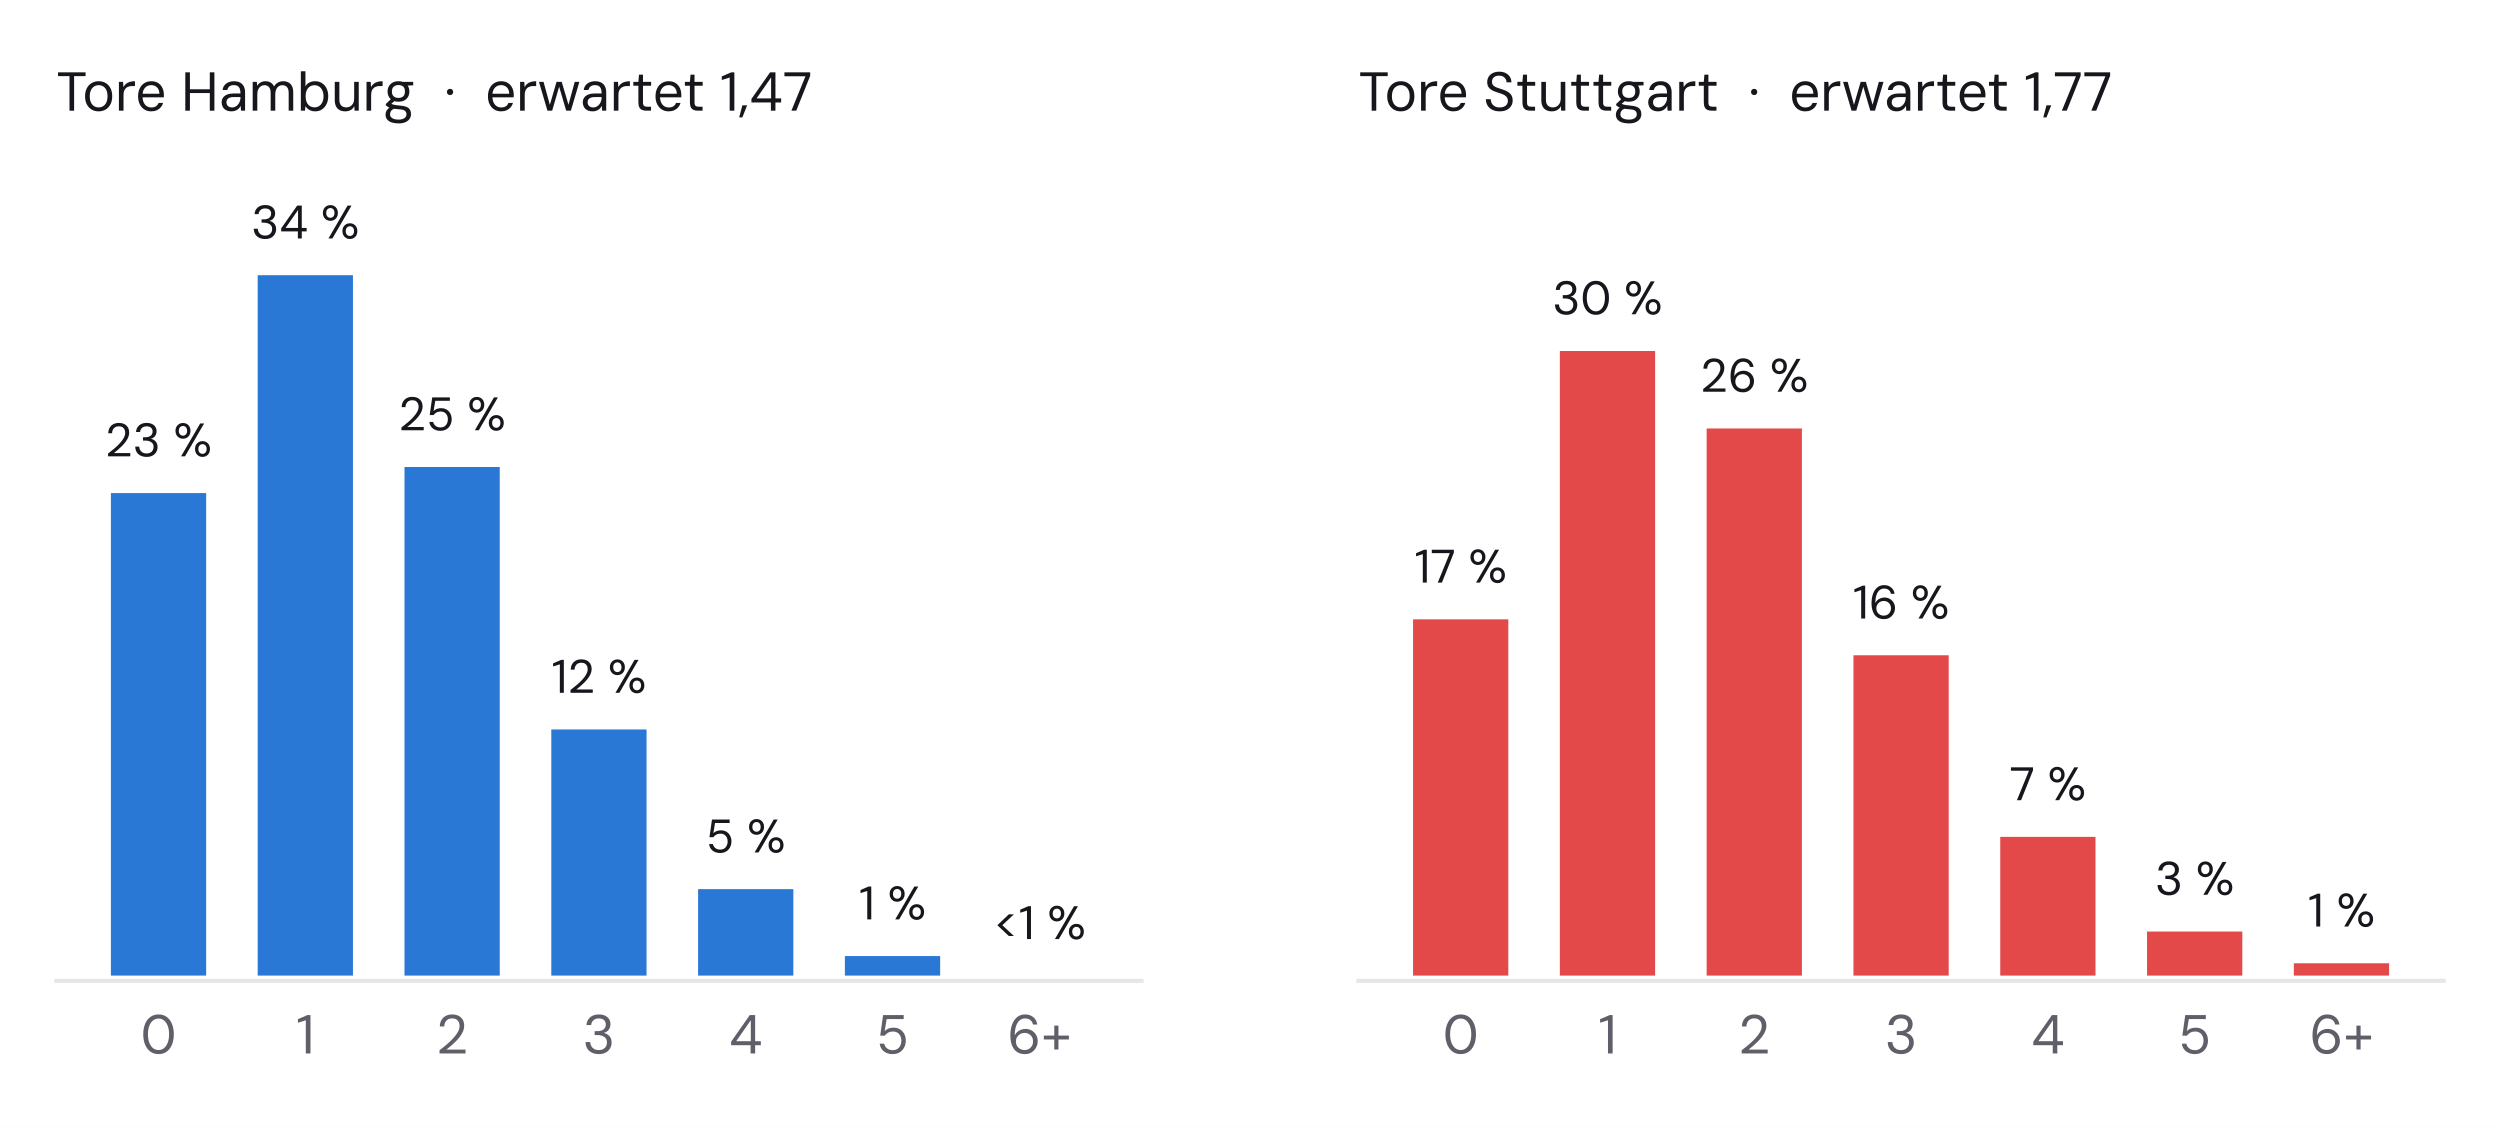
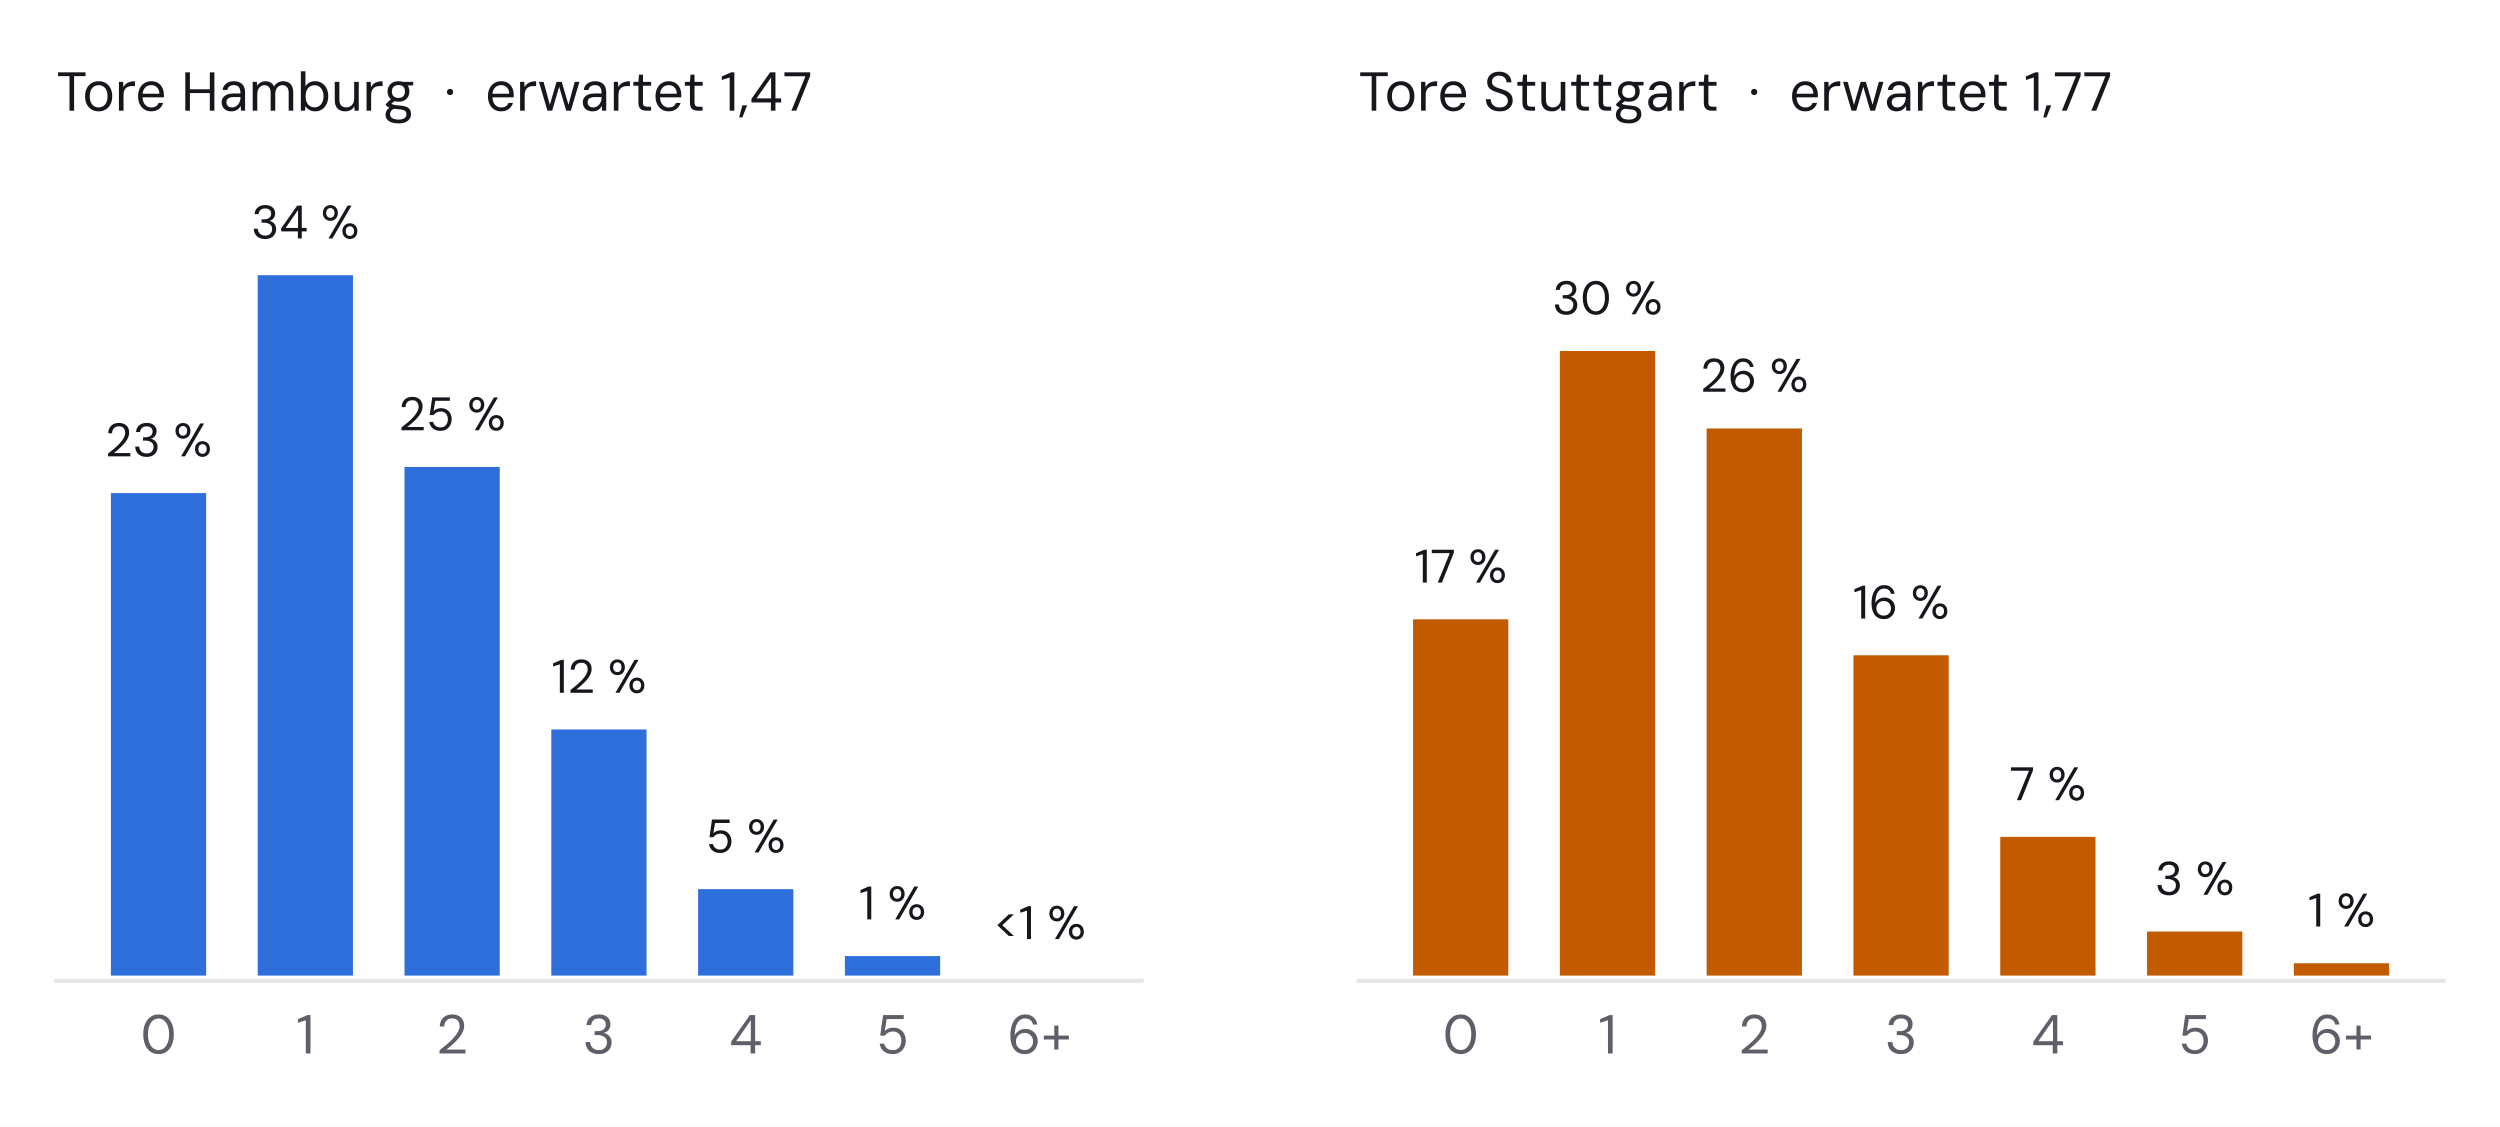
<svg xmlns="http://www.w3.org/2000/svg" xmlns:xlink="http://www.w3.org/1999/xlink" width="479.16pt" height="215.963pt" viewBox="0 0 479.16 215.963" version="1.1">
  <defs>
    <style type="text/css">*{stroke-linejoin: round; stroke-linecap: butt}</style>
  </defs>
  <g id="figure_1">
    <g id="patch_1">
      <path d="M 0 215.963  L 479.16 215.963  L 479.16 0  L 0 0  z " style="fill: #ffffff" />
    </g>
    <g id="axes_1">
      <g id="patch_2">
        <path d="M 10.8 187.992  L 218.782 187.992  L 218.782 27.216  L 10.8 27.216  z " style="fill: #ffffff" />
      </g>
      <g id="patch_3">
-         <path d="M 20.254 187.992  L 40.512 187.992  L 40.512 93.501  L 20.254 93.501  z " clip-path="url(#p1003a13648)" style="fill: #2a78d6; stroke: #ffffff; stroke-width: 2; stroke-linejoin: miter" />
+         <path d="M 20.254 187.992  L 40.512 187.992  L 40.512 93.501  L 20.254 93.501  z " clip-path="url(#p1003a13648)" style="fill: #2f6fdb; stroke: #ffffff; stroke-width: 2; stroke-linejoin: miter" />
      </g>
      <g id="patch_4">
-         <path d="M 48.39 187.992  L 68.648 187.992  L 68.648 51.741  L 48.39 51.741  z " clip-path="url(#p1003a13648)" style="fill: #2a78d6; stroke: #ffffff; stroke-width: 2; stroke-linejoin: miter" />
+         <path d="M 48.39 187.992  L 68.648 187.992  L 68.648 51.741  L 48.39 51.741  z " clip-path="url(#p1003a13648)" style="fill: #2f6fdb; stroke: #ffffff; stroke-width: 2; stroke-linejoin: miter" />
      </g>
      <g id="patch_5">
-         <path d="M 76.526 187.992  L 96.784 187.992  L 96.784 88.503  L 76.526 88.503  z " clip-path="url(#p1003a13648)" style="fill: #2a78d6; stroke: #ffffff; stroke-width: 2; stroke-linejoin: miter" />
+         <path d="M 76.526 187.992  L 96.784 187.992  L 96.784 88.503  L 76.526 88.503  z " clip-path="url(#p1003a13648)" style="fill: #2f6fdb; stroke: #ffffff; stroke-width: 2; stroke-linejoin: miter" />
      </g>
      <g id="patch_6">
-         <path d="M 104.662 187.992  L 124.92 187.992  L 124.92 138.815  L 104.662 138.815  z " clip-path="url(#p1003a13648)" style="fill: #2a78d6; stroke: #ffffff; stroke-width: 2; stroke-linejoin: miter" />
+         <path d="M 104.662 187.992  L 124.92 187.992  L 124.92 138.815  L 104.662 138.815  z " clip-path="url(#p1003a13648)" style="fill: #2f6fdb; stroke: #ffffff; stroke-width: 2; stroke-linejoin: miter" />
      </g>
      <g id="patch_7">
-         <path d="M 132.798 187.992  L 153.056 187.992  L 153.056 169.416  L 132.798 169.416  z " clip-path="url(#p1003a13648)" style="fill: #2a78d6; stroke: #ffffff; stroke-width: 2; stroke-linejoin: miter" />
+         <path d="M 132.798 187.992  L 153.056 187.992  L 153.056 169.416  L 132.798 169.416  z " clip-path="url(#p1003a13648)" style="fill: #2f6fdb; stroke: #ffffff; stroke-width: 2; stroke-linejoin: miter" />
      </g>
      <g id="patch_8">
-         <path d="M 160.934 187.992  L 181.192 187.992  L 181.192 182.248  L 160.934 182.248  z " clip-path="url(#p1003a13648)" style="fill: #2a78d6; stroke: #ffffff; stroke-width: 2; stroke-linejoin: miter" />
+         <path d="M 160.934 187.992  L 181.192 187.992  L 181.192 182.248  L 160.934 182.248  z " clip-path="url(#p1003a13648)" style="fill: #2f6fdb; stroke: #ffffff; stroke-width: 2; stroke-linejoin: miter" />
      </g>
      <g id="patch_9">
-         <path d="M 189.07 187.992  L 209.328 187.992  L 209.328 186.018  L 189.07 186.018  z " clip-path="url(#p1003a13648)" style="fill: #2a78d6; stroke: #ffffff; stroke-width: 2; stroke-linejoin: miter" />
+         <path d="M 189.07 187.992  L 209.328 187.992  L 209.328 186.018  L 189.07 186.018  z " clip-path="url(#p1003a13648)" style="fill: #2f6fdb; stroke: #ffffff; stroke-width: 2; stroke-linejoin: miter" />
      </g>
      <g id="matplotlib.axis_1">
        <g id="xtick_1">
          <g id="line2d_1" />
          <g id="text_1">
            <g style="fill: #5f5f69" transform="translate(26.93903 201.908) scale(0.105 -0.105)">
              <defs>
                <path id="DMSans-9ptRegular-122" d="M 2106 -77  Q 1549 -77 1149 214  Q 749 506 531 1027  Q 314 1549 314 2240  Q 314 2931 531 3452  Q 749 3974 1149 4265  Q 1549 4557 2106 4557  Q 2662 4557 3059 4265  Q 3456 3974 3670 3452  Q 3885 2931 3885 2240  Q 3885 1549 3670 1027  Q 3456 506 3059 214  Q 2662 -77 2106 -77  z M 2106 397  Q 2458 397 2733 617  Q 3008 838 3171 1251  Q 3334 1664 3334 2240  Q 3334 2822 3171 3232  Q 3008 3642 2733 3859  Q 2458 4077 2106 4077  Q 1747 4077 1465 3859  Q 1184 3642 1024 3232  Q 864 2822 864 2240  Q 864 1664 1024 1251  Q 1184 838 1465 617  Q 1747 397 2106 397  z " transform="scale(0.015625)" />
              </defs>
              <use xlink:href="#DMSans-9ptRegular-122" />
            </g>
          </g>
        </g>
        <g id="xtick_2">
          <g id="line2d_2" />
          <g id="text_2">
            <g style="fill: #5f5f69" transform="translate(56.72311 201.908) scale(0.105 -0.105)">
              <defs>
                <path id="DMSans-9ptRegular-123" d="M 1152 0  L 1152 3878  L 230 3584  L 230 4006  L 1331 4480  L 1696 4480  L 1696 0  L 1152 0  z " transform="scale(0.015625)" />
              </defs>
              <use xlink:href="#DMSans-9ptRegular-123" />
            </g>
          </g>
        </g>
        <g id="xtick_3">
          <g id="line2d_3" />
          <g id="text_3">
            <g style="fill: #5f5f69" transform="translate(83.56226 201.908) scale(0.105 -0.105)">
              <defs>
                <path id="DMSans-9ptRegular-124" d="M 416 0  L 416 378  Q 890 736 1312 1101  Q 1734 1466 2060 1827  Q 2387 2189 2572 2534  Q 2758 2880 2758 3200  Q 2758 3437 2672 3638  Q 2586 3840 2397 3968  Q 2208 4096 1888 4096  Q 1581 4096 1376 3965  Q 1171 3834 1068 3619  Q 966 3405 966 3149  L 448 3149  Q 454 3590 640 3907  Q 826 4224 1152 4390  Q 1478 4557 1894 4557  Q 2304 4557 2617 4406  Q 2931 4256 3113 3958  Q 3296 3661 3296 3219  Q 3296 2906 3165 2592  Q 3034 2278 2810 1980  Q 2586 1683 2314 1408  Q 2042 1133 1754 889  Q 1466 646 1210 448  L 3450 448  L 3450 0  L 416 0  z " transform="scale(0.015625)" />
              </defs>
              <use xlink:href="#DMSans-9ptRegular-124" />
            </g>
          </g>
        </g>
        <g id="xtick_4">
          <g id="line2d_4" />
          <g id="text_4">
            <g style="fill: #5f5f69" transform="translate(111.6516 201.908) scale(0.105 -0.105)">
              <defs>
                <path id="DMSans-9ptRegular-125" d="M 1901 -77  Q 1472 -77 1123 80  Q 774 237 569 550  Q 365 864 352 1331  L 896 1331  Q 902 1075 1020 860  Q 1139 646 1363 518  Q 1587 390 1901 390  Q 2214 390 2425 512  Q 2637 634 2745 835  Q 2854 1037 2854 1286  Q 2854 1587 2704 1776  Q 2554 1965 2301 2057  Q 2048 2150 1747 2150  L 1414 2150  L 1414 2605  L 1747 2605  Q 2202 2605 2461 2813  Q 2720 3021 2720 3392  Q 2720 3693 2515 3891  Q 2310 4090 1901 4090  Q 1498 4090 1267 3872  Q 1037 3654 1005 3315  L 461 3315  Q 480 3680 662 3961  Q 845 4243 1161 4400  Q 1478 4557 1901 4557  Q 2349 4557 2653 4403  Q 2957 4250 3110 3994  Q 3264 3738 3264 3424  Q 3264 3194 3177 2982  Q 3091 2771 2918 2617  Q 2746 2464 2477 2400  Q 2739 2349 2947 2201  Q 3155 2054 3276 1824  Q 3398 1594 3398 1286  Q 3398 922 3228 611  Q 3059 301 2726 112  Q 2394 -77 1901 -77  z " transform="scale(0.015625)" />
              </defs>
              <use xlink:href="#DMSans-9ptRegular-125" />
            </g>
          </g>
        </g>
        <g id="xtick_5">
          <g id="line2d_5" />
          <g id="text_5">
            <g style="fill: #5f5f69" transform="translate(139.7031 201.908) scale(0.105 -0.105)">
              <defs>
                <path id="DMSans-9ptRegular-126" d="M 2534 0  L 2534 960  L 262 960  L 262 1376  L 2438 4480  L 3066 4480  L 3066 1434  L 3731 1434  L 3731 960  L 3066 960  L 3066 0  L 2534 0  z M 858 1434  L 2560 1434  L 2560 3885  L 2560 3885  L 858 1434  z " transform="scale(0.015625)" />
              </defs>
              <use xlink:href="#DMSans-9ptRegular-126" />
            </g>
          </g>
        </g>
        <g id="xtick_6">
          <g id="line2d_6" />
          <g id="text_6">
            <g style="fill: #5f5f69" transform="translate(167.8819 201.908) scale(0.105 -0.105)">
              <defs>
                <path id="DMSans-9ptRegular-127" d="M 1971 -77  Q 1523 -77 1193 83  Q 864 243 675 515  Q 486 787 442 1139  L 966 1139  Q 1037 806 1296 595  Q 1555 384 1978 384  Q 2291 384 2512 528  Q 2733 672 2854 925  Q 2976 1178 2976 1491  Q 2976 1805 2857 2045  Q 2739 2285 2521 2422  Q 2304 2560 2010 2560  Q 1658 2560 1411 2419  Q 1165 2278 1030 2074  L 499 2074  L 838 4480  L 3245 4480  L 3245 4013  L 1254 4013  L 1024 2611  Q 1184 2790 1449 2902  Q 1715 3014 2067 3014  Q 2394 3014 2656 2899  Q 2918 2784 3107 2576  Q 3296 2368 3395 2093  Q 3494 1818 3494 1498  Q 3494 1178 3388 893  Q 3283 608 3088 390  Q 2893 173 2611 48  Q 2330 -77 1971 -77  z " transform="scale(0.015625)" />
              </defs>
              <use xlink:href="#DMSans-9ptRegular-127" />
            </g>
          </g>
        </g>
        <g id="xtick_7">
          <g id="line2d_7" />
          <g id="text_7">
            <g style="fill: #5f5f69" transform="translate(193.0353 201.908) scale(0.105 -0.105)">
              <defs>
                <path id="DMSans-9ptRegular-128" d="M 2080 -77  Q 1600 -77 1270 102  Q 941 282 745 586  Q 550 890 460 1274  Q 371 1658 371 2061  Q 371 2803 572 3363  Q 774 3923 1158 4240  Q 1542 4557 2086 4557  Q 2509 4557 2813 4397  Q 3117 4237 3296 3971  Q 3475 3706 3514 3379  L 3014 3379  Q 2950 3718 2704 3904  Q 2458 4090 2080 4090  Q 1741 4090 1475 3878  Q 1210 3667 1056 3241  Q 902 2816 883 2157  Q 883 2144 883 2131  Q 883 2118 883 2106  Q 973 2310 1152 2483  Q 1331 2656 1587 2761  Q 1843 2867 2150 2867  Q 2528 2867 2851 2688  Q 3174 2509 3372 2185  Q 3571 1862 3571 1427  Q 3571 1050 3388 704  Q 3206 358 2873 140  Q 2541 -77 2080 -77  z M 2042 397  Q 2323 397 2544 525  Q 2765 653 2896 880  Q 3027 1107 3027 1402  Q 3027 1702 2896 1926  Q 2765 2150 2544 2275  Q 2323 2400 2042 2400  Q 1754 2400 1523 2269  Q 1293 2138 1158 1910  Q 1024 1683 1024 1395  Q 1024 1101 1158 873  Q 1293 646 1523 521  Q 1754 397 2042 397  z " transform="scale(0.015625)" />
                <path id="DMSans-9ptRegular-18d" d="M 1510 461  L 1510 3251  L 1997 3251  L 1997 461  L 1510 461  z M 294 1632  L 294 2086  L 3219 2086  L 3219 1632  L 294 1632  z " transform="scale(0.015625)" />
              </defs>
              <use xlink:href="#DMSans-9ptRegular-128" />
              <use xlink:href="#DMSans-9ptRegular-18d" transform="translate(62.40625 0)" />
            </g>
          </g>
        </g>
      </g>
      <g id="matplotlib.axis_2" />
      <g id="patch_10">
        <path d="M 10.8 187.992  L 218.782 187.992  " style="fill: none; stroke: #e6e6ea; stroke-width: 0.8; stroke-linejoin: miter; stroke-linecap: square" />
      </g>
      <g id="text_8">
        <g style="fill: #16161c" transform="translate(20.122 87.46566) scale(0.09 -0.09)">
          <defs>
            <path id="DMSans-9ptRegular-1a5" d="M 1050 0  L 3654 4480  L 4192 4480  L 1587 0  L 1050 0  z M 3974 -77  Q 3686 -77 3456 54  Q 3226 186 3088 429  Q 2950 672 2950 998  Q 2950 1331 3088 1571  Q 3226 1811 3456 1942  Q 3686 2074 3974 2074  Q 4269 2074 4496 1942  Q 4723 1811 4857 1571  Q 4992 1331 4992 998  Q 4992 672 4857 429  Q 4723 186 4492 54  Q 4262 -77 3974 -77  z M 3968 339  Q 4122 339 4250 412  Q 4378 486 4458 633  Q 4538 781 4538 998  Q 4538 1222 4461 1369  Q 4384 1517 4256 1590  Q 4128 1664 3974 1664  Q 3827 1664 3696 1590  Q 3565 1517 3485 1369  Q 3405 1222 3405 998  Q 3405 781 3485 633  Q 3565 486 3693 412  Q 3821 339 3968 339  z M 1312 2400  Q 1024 2400 793 2531  Q 563 2662 425 2905  Q 288 3149 288 3475  Q 288 3808 425 4048  Q 563 4288 796 4419  Q 1030 4550 1318 4550  Q 1606 4550 1836 4419  Q 2067 4288 2201 4048  Q 2336 3808 2336 3475  Q 2336 3149 2201 2905  Q 2067 2662 1833 2531  Q 1600 2400 1312 2400  z M 1312 2816  Q 1466 2816 1594 2889  Q 1722 2963 1798 3110  Q 1875 3258 1875 3475  Q 1875 3699 1798 3849  Q 1722 4000 1594 4073  Q 1466 4147 1318 4147  Q 1171 4147 1036 4073  Q 902 4000 822 3849  Q 742 3699 742 3475  Q 742 3258 822 3110  Q 902 2963 1033 2889  Q 1165 2816 1312 2816  z " transform="scale(0.015625)" />
            <path id="DMSans-9ptRegular-142" transform="scale(0.015625)" />
          </defs>
          <use xlink:href="#DMSans-9ptRegular-124" />
          <use xlink:href="#DMSans-9ptRegular-125" transform="translate(58.90625 0)" />
          <use xlink:href="#DMSans-9ptRegular-142" transform="translate(118.7031 0)" />
          <use xlink:href="#DMSans-9ptRegular-1a5" transform="translate(145.6094 0)" />
        </g>
      </g>
      <g id="text_9">
        <g style="fill: #16161c" transform="translate(48.14557 45.70553) scale(0.09 -0.09)">
          <use xlink:href="#DMSans-9ptRegular-125" />
          <use xlink:href="#DMSans-9ptRegular-126" transform="translate(59.79688 0)" />
          <use xlink:href="#DMSans-9ptRegular-142" transform="translate(121.2031 0)" />
          <use xlink:href="#DMSans-9ptRegular-1a5" transform="translate(148.1094 0)" />
        </g>
      </g>
      <g id="text_10">
        <g style="fill: #16161c" transform="translate(76.35828 82.46708) scale(0.09 -0.09)">
          <use xlink:href="#DMSans-9ptRegular-124" />
          <use xlink:href="#DMSans-9ptRegular-127" transform="translate(58.90625 0)" />
          <use xlink:href="#DMSans-9ptRegular-142" transform="translate(119.5 0)" />
          <use xlink:href="#DMSans-9ptRegular-1a5" transform="translate(146.4062 0)" />
        </g>
      </g>
      <g id="text_11">
        <g style="fill: #16161c" transform="translate(105.6819 132.7791) scale(0.09 -0.09)">
          <use xlink:href="#DMSans-9ptRegular-123" />
          <use xlink:href="#DMSans-9ptRegular-124" transform="translate(34.20312 0)" />
          <use xlink:href="#DMSans-9ptRegular-142" transform="translate(93.10938 0)" />
          <use xlink:href="#DMSans-9ptRegular-1a5" transform="translate(120.0156 0)" />
        </g>
      </g>
      <g id="text_12">
        <g style="fill: #16161c" transform="translate(135.2812 163.3805) scale(0.09 -0.09)">
          <use xlink:href="#DMSans-9ptRegular-127" />
          <use xlink:href="#DMSans-9ptRegular-142" transform="translate(60.59375 0)" />
          <use xlink:href="#DMSans-9ptRegular-1a5" transform="translate(87.5 0)" />
        </g>
      </g>
      <g id="text_13">
        <g style="fill: #16161c" transform="translate(164.6048 176.2123) scale(0.09 -0.09)">
          <use xlink:href="#DMSans-9ptRegular-123" />
          <use xlink:href="#DMSans-9ptRegular-142" transform="translate(34.20312 0)" />
          <use xlink:href="#DMSans-9ptRegular-1a5" transform="translate(61.10938 0)" />
        </g>
      </g>
      <g id="text_14">
        <g style="fill: #16161c" transform="translate(190.2659 179.9822) scale(0.09 -0.09)">
          <defs>
            <path id="DMSans-9ptRegular-194" d="M 2886 416  L 2195 416  L 634 1888  L 634 1888  L 2195 3366  L 2886 3366  L 1312 1888  L 2886 416  z " transform="scale(0.015625)" />
          </defs>
          <use xlink:href="#DMSans-9ptRegular-194" />
          <use xlink:href="#DMSans-9ptRegular-123" transform="translate(55 0)" />
          <use xlink:href="#DMSans-9ptRegular-142" transform="translate(89.20312 0)" />
          <use xlink:href="#DMSans-9ptRegular-1a5" transform="translate(116.1094 0)" />
        </g>
      </g>
      <g id="text_15">
        <g style="fill: #16161c" transform="translate(10.8 21.216) scale(0.105 -0.105)">
          <defs>
            <path id="DMSans-9ptRegular-28" d="M 3354 0  L 3354 4480  L 3891 4480  L 3891 0  L 3354 0  z M 493 0  L 493 4480  L 1030 4480  L 1030 0  L 493 0  z M 928 2061  L 928 2502  L 3488 2502  L 3488 2061  L 928 2061  z " transform="scale(0.015625)" />
            <path id="DMSans-9ptRegular-7e" d="M 1504 -77  Q 1120 -77 864 67  Q 608 211 480 451  Q 352 691 352 966  Q 352 1299 521 1532  Q 691 1766 998 1888  Q 1306 2010 1715 2010  L 2554 2010  Q 2554 2336 2477 2553  Q 2400 2771 2227 2880  Q 2054 2989 1766 2989  Q 1478 2989 1273 2845  Q 1069 2701 1018 2419  L 467 2419  Q 506 2752 691 2979  Q 877 3206 1161 3324  Q 1446 3443 1766 3443  Q 2221 3443 2515 3280  Q 2810 3117 2950 2825  Q 3091 2534 3091 2138  L 3091 0  L 2611 0  L 2579 576  L 2579 576  Q 2515 442 2416 323  Q 2317 205 2182 115  Q 2048 26 1878 -25  Q 1709 -77 1504 -77  z M 1581 378  Q 1792 378 1971 474  Q 2150 570 2281 733  Q 2413 896 2483 1101  Q 2554 1306 2554 1530  L 2554 1594  L 1760 1594  Q 1459 1594 1270 1517  Q 1082 1440 998 1302  Q 915 1165 915 992  Q 915 806 992 668  Q 1069 531 1219 454  Q 1370 378 1581 378  z " transform="scale(0.015625)" />
            <path id="DMSans-9ptRegular-bd" d="M 454 0  L 454 3366  L 941 3366  L 966 2906  L 966 2906  Q 1120 3155 1382 3299  Q 1645 3443 1933 3443  Q 2176 3443 2371 3376  Q 2566 3309 2713 3171  Q 2861 3034 2950 2829  L 2950 2829  Q 3117 3130 3401 3286  Q 3686 3443 4000 3443  Q 4371 3443 4636 3299  Q 4902 3155 5046 2864  Q 5190 2573 5190 2138  L 5190 0  L 4659 0  L 4659 2080  Q 4659 2534 4460 2758  Q 4262 2982 3923 2982  Q 3693 2982 3504 2860  Q 3315 2739 3203 2502  Q 3091 2266 3091 1926  L 3091 0  L 2554 0  L 2554 2080  Q 2554 2534 2355 2758  Q 2157 2982 1824 2982  Q 1600 2982 1411 2860  Q 1222 2739 1107 2502  Q 992 2266 992 1926  L 992 0  L 454 0  z " transform="scale(0.015625)" />
            <path id="DMSans-9ptRegular-8a" d="M 2131 -77  Q 1824 -77 1603 16  Q 1382 109 1232 249  Q 1082 390 986 525  L 986 525  L 941 0  L 454 0  L 454 4608  L 992 4608  L 992 2835  Q 1146 3136 1446 3289  Q 1747 3443 2118 3443  Q 2579 3443 2924 3219  Q 3270 2995 3462 2601  Q 3654 2208 3654 1696  Q 3654 1190 3462 787  Q 3270 384 2928 153  Q 2586 -77 2131 -77  z M 2061 390  Q 2362 390 2595 547  Q 2829 704 2966 995  Q 3104 1286 3104 1683  Q 3104 2080 2966 2371  Q 2829 2662 2595 2819  Q 2362 2976 2061 2976  Q 1741 2976 1504 2819  Q 1267 2662 1139 2371  Q 1011 2080 1011 1683  Q 1011 1286 1139 995  Q 1267 704 1504 547  Q 1741 390 2061 390  z " transform="scale(0.015625)" />
            <path id="DMSans-9ptRegular-e0" d="M 1664 -77  Q 1293 -77 1017 64  Q 742 205 588 496  Q 435 787 435 1222  L 435 3366  L 973 3366  L 973 1280  Q 973 832 1193 608  Q 1414 384 1786 384  Q 2042 384 2246 502  Q 2451 621 2576 851  Q 2701 1082 2701 1414  L 2701 3366  L 3238 3366  L 3238 0  L 2752 0  L 2720 538  L 2720 538  Q 2586 243 2307 83  Q 2029 -77 1664 -77  z " transform="scale(0.015625)" />
            <path id="DMSans-9ptRegular-d2" d="M 454 0  L 454 3366  L 941 3366  L 979 2752  L 979 2752  Q 1094 2982 1280 3136  Q 1466 3290 1731 3366  Q 1997 3443 2330 3443  L 2330 2880  L 1997 2880  Q 1805 2880 1625 2829  Q 1446 2778 1302 2662  Q 1158 2547 1075 2348  Q 992 2150 992 1850  L 992 0  L 454 0  z " transform="scale(0.015625)" />
            <path id="DMSans-9ptRegular-a1" d="M 1773 -1485  Q 1318 -1485 976 -1373  Q 634 -1261 445 -1030  Q 256 -800 256 -461  Q 256 -301 317 -128  Q 378 45 528 205  Q 678 365 954 493  L 1363 275  Q 998 134 889 -51  Q 781 -237 781 -410  Q 781 -621 905 -761  Q 1030 -902 1254 -972  Q 1478 -1043 1773 -1043  Q 2061 -1043 2269 -969  Q 2477 -896 2589 -758  Q 2701 -621 2701 -435  Q 2701 -166 2528 -16  Q 2355 134 1856 160  Q 1466 186 1203 230  Q 941 275 771 336  Q 602 397 490 473  Q 378 550 288 634  L 288 781  L 922 1389  L 1427 1222  L 736 653  L 819 896  Q 890 845 954 800  Q 1018 755 1130 720  Q 1242 685 1443 653  Q 1645 621 1978 595  Q 2438 563 2713 441  Q 2989 320 3110 105  Q 3232 -109 3232 -416  Q 3232 -685 3081 -928  Q 2931 -1171 2608 -1328  Q 2285 -1485 1773 -1485  z M 1766 1050  Q 1357 1050 1072 1206  Q 787 1363 640 1635  Q 493 1907 493 2246  Q 493 2586 643 2854  Q 794 3123 1078 3283  Q 1363 3443 1766 3443  Q 2182 3443 2464 3283  Q 2746 3123 2893 2854  Q 3040 2586 3040 2246  Q 3040 1907 2893 1635  Q 2746 1363 2464 1206  Q 2182 1050 1766 1050  z M 1766 1491  Q 2125 1491 2323 1680  Q 2522 1869 2522 2246  Q 2522 2624 2323 2809  Q 2125 2995 1766 2995  Q 1427 2995 1212 2809  Q 998 2624 998 2246  Q 998 1869 1206 1680  Q 1414 1491 1766 1491  z M 2330 2912  L 2170 3366  L 3488 3366  L 3488 2963  L 2330 2912  z " transform="scale(0.015625)" />
            <path id="DMSans-9ptRegular-141" transform="scale(0.015625)" />
            <path id="DMSans-9ptRegular-c4" d="M 1901 -77  Q 1434 -77 1075 140  Q 717 358 518 755  Q 320 1152 320 1683  Q 320 2221 521 2614  Q 723 3008 1084 3225  Q 1446 3443 1914 3443  Q 2387 3443 2742 3225  Q 3098 3008 3296 2614  Q 3494 2221 3494 1683  Q 3494 1152 3292 755  Q 3091 358 2732 140  Q 2374 -77 1901 -77  z M 1901 384  Q 2195 384 2432 528  Q 2669 672 2806 963  Q 2944 1254 2944 1683  Q 2944 2118 2809 2406  Q 2675 2694 2441 2838  Q 2208 2982 1914 2982  Q 1626 2982 1389 2838  Q 1152 2694 1011 2406  Q 870 2118 870 1683  Q 870 1254 1008 963  Q 1146 672 1379 528  Q 1613 384 1901 384  z " transform="scale(0.015625)" />
            <path id="DMSans-9ptRegular-b7" d="M 454 0  L 454 4608  L 992 4608  L 992 0  L 454 0  z " transform="scale(0.015625)" />
            <path id="DMSans-9ptRegular-d6" d="M 1670 -77  Q 1216 -77 918 60  Q 621 198 467 444  Q 314 691 282 1018  L 832 1018  Q 858 845 950 701  Q 1043 557 1222 467  Q 1402 378 1677 378  Q 1894 378 2048 445  Q 2202 512 2282 633  Q 2362 755 2362 915  Q 2362 1126 2269 1244  Q 2176 1363 2000 1424  Q 1824 1485 1562 1517  Q 1280 1555 1062 1625  Q 845 1696 694 1811  Q 544 1926 467 2099  Q 390 2272 390 2509  Q 390 2784 537 2995  Q 685 3206 957 3324  Q 1229 3443 1600 3443  Q 2144 3443 2461 3193  Q 2778 2944 2835 2483  L 2304 2483  Q 2272 2720 2086 2854  Q 1901 2989 1594 2989  Q 1267 2989 1100 2867  Q 934 2746 934 2547  Q 934 2400 1008 2281  Q 1082 2163 1261 2083  Q 1440 2003 1741 1965  Q 2118 1920 2380 1821  Q 2643 1722 2780 1517  Q 2918 1312 2912 960  Q 2912 627 2755 396  Q 2598 166 2320 44  Q 2042 -77 1670 -77  z " transform="scale(0.015625)" />
            <path id="DMSans-9ptRegular-14d" d="M 666 1824  Q 512 1824 406 1929  Q 301 2035 301 2189  Q 301 2349 406 2451  Q 512 2554 666 2554  Q 832 2554 931 2451  Q 1030 2349 1030 2189  Q 1030 2035 931 1929  Q 832 1824 666 1824  z " transform="scale(0.015625)" />
            <path id="DMSans-9ptRegular-94" d="M 1850 -77  Q 1402 -77 1056 140  Q 710 358 515 755  Q 320 1152 320 1683  Q 320 2214 515 2611  Q 710 3008 1059 3225  Q 1408 3443 1862 3443  Q 2349 3443 2675 3225  Q 3002 3008 3168 2643  Q 3334 2278 3334 1843  Q 3334 1779 3334 1715  Q 3334 1651 3328 1562  L 723 1562  L 723 1978  L 2810 1978  Q 2797 2470 2525 2729  Q 2253 2989 1850 2989  Q 1581 2989 1353 2857  Q 1126 2726 985 2470  Q 845 2214 845 1830  L 845 1651  Q 845 1229 985 944  Q 1126 659 1353 518  Q 1581 378 1850 378  Q 2208 378 2413 515  Q 2618 653 2714 909  L 3245 909  Q 3168 627 2979 403  Q 2790 179 2505 51  Q 2221 -77 1850 -77  z " transform="scale(0.015625)" />
            <path id="DMSans-9ptRegular-f1" d="M 154 0  L 1229 1690  L 154 3366  L 742 3366  L 1574 2029  L 1574 2029  L 2413 3366  L 2995 3366  L 1920 1690  L 2995 0  L 2413 0  L 1574 1370  L 1574 1370  L 749 0  L 154 0  z " transform="scale(0.015625)" />
            <path id="DMSans-9ptRegular-cf" d="M 454 -1408  L 454 3366  L 941 3366  L 986 2842  L 986 2842  Q 1088 3008 1245 3142  Q 1402 3277 1622 3360  Q 1843 3443 2131 3443  Q 2586 3443 2928 3212  Q 3270 2982 3462 2585  Q 3654 2189 3654 1677  Q 3654 1171 3462 774  Q 3270 378 2924 150  Q 2579 -77 2125 -77  Q 1734 -77 1440 83  Q 1146 243 992 531  L 992 -1408  L 454 -1408  z M 2061 390  Q 2362 390 2595 547  Q 2829 704 2966 995  Q 3104 1286 3104 1683  Q 3104 2080 2966 2371  Q 2829 2662 2595 2819  Q 2362 2976 2061 2976  Q 1741 2976 1504 2819  Q 1267 2662 1139 2371  Q 1011 2080 1011 1683  Q 1011 1286 1139 995  Q 1267 704 1504 547  Q 1741 390 2061 390  z " transform="scale(0.015625)" />
            <path id="DMSans-9ptRegular-8b" d="M 1907 -77  Q 1446 -77 1088 144  Q 730 365 525 761  Q 320 1158 320 1683  Q 320 2214 525 2608  Q 730 3002 1088 3222  Q 1446 3443 1907 3443  Q 2483 3443 2870 3136  Q 3258 2829 3366 2310  L 2816 2310  Q 2746 2630 2493 2806  Q 2240 2982 1901 2982  Q 1606 2982 1372 2835  Q 1139 2688 1004 2400  Q 870 2112 870 1683  Q 870 1363 947 1116  Q 1024 870 1161 707  Q 1299 544 1488 461  Q 1677 378 1901 378  Q 2131 378 2320 458  Q 2509 538 2640 691  Q 2771 845 2816 1056  L 3366 1056  Q 3264 550 2870 236  Q 2477 -77 1907 -77  z " transform="scale(0.015625)" />
            <path id="DMSans-9ptRegular-dc" d="M 1760 0  Q 1472 0 1261 89  Q 1050 179 938 393  Q 826 608 826 973  L 826 2912  L 237 2912  L 237 3366  L 826 3366  L 896 4205  L 1363 4205  L 1363 3366  L 2317 3366  L 2317 2912  L 1363 2912  L 1363 973  Q 1363 672 1484 566  Q 1606 461 1914 461  L 2304 461  L 2304 0  L 1760 0  z " transform="scale(0.015625)" />
            <path id="DMSans-9ptRegular-90" d="M 1843 -77  Q 1395 -77 1049 153  Q 704 384 512 784  Q 320 1184 320 1690  Q 320 2202 512 2595  Q 704 2989 1049 3216  Q 1395 3443 1850 3443  Q 2246 3443 2531 3283  Q 2816 3123 2982 2835  L 2982 4608  L 3520 4608  L 3520 0  L 3034 0  L 2989 538  L 2989 538  Q 2893 378 2736 237  Q 2579 96 2358 9  Q 2138 -77 1843 -77  z M 1914 390  Q 2234 390 2470 547  Q 2707 704 2835 995  Q 2963 1286 2963 1683  Q 2963 2080 2835 2371  Q 2707 2662 2470 2819  Q 2234 2976 1914 2976  Q 1613 2976 1376 2819  Q 1139 2662 1004 2371  Q 870 2080 870 1683  Q 870 1286 1004 995  Q 1139 704 1376 547  Q 1613 390 1914 390  z " transform="scale(0.015625)" />
            <path id="DMSans-9ptRegular-144" d="M 666 -32  Q 512 -32 406 73  Q 301 179 301 333  Q 301 486 406 592  Q 512 698 666 698  Q 832 698 931 592  Q 1030 486 1030 333  Q 1030 179 931 73  Q 832 -32 666 -32  z " transform="scale(0.015625)" />
            <path id="DMSans-9ptRegular-129" d="M 998 0  L 2643 4019  L 186 4019  L 186 4480  L 3194 4480  L 3194 4077  L 1568 0  L 998 0  z " transform="scale(0.015625)" />
            <path id="DMSans-9ptRegular-5d" d="M 1536 0  L 1536 4038  L 198 4038  L 198 4480  L 3411 4480  L 3411 4038  L 2074 4038  L 2074 0  L 1536 0  z " transform="scale(0.015625)" />
            <path id="DMSans-9ptRegular-ec" d="M 1152 0  L 160 3366  L 698 3366  L 1434 685  L 1434 685  L 2214 3366  L 2822 3366  L 3610 691  L 3610 691  L 4339 3366  L 4883 3366  L 3891 0  L 3341 0  L 2522 2803  L 2522 2803  L 1702 0  L 1152 0  z " transform="scale(0.015625)" />
            <path id="DMSans-9ptRegular-145" d="M 70 -787  L 442 627  L 998 627  L 442 -787  L 70 -787  z " transform="scale(0.015625)" />
          </defs>
          <use xlink:href="#DMSans-9ptRegular-5d" />
          <use xlink:href="#DMSans-9ptRegular-c4" transform="translate(47.40625 0)" />
          <use xlink:href="#DMSans-9ptRegular-d2" transform="translate(107.1094 0)" />
          <use xlink:href="#DMSans-9ptRegular-94" transform="translate(144.2031 0)" />
          <use xlink:href="#DMSans-9ptRegular-141" transform="translate(200.7969 0)" />
          <use xlink:href="#DMSans-9ptRegular-28" transform="translate(227.7031 0)" />
          <use xlink:href="#DMSans-9ptRegular-7e" transform="translate(296.2031 0)" />
          <use xlink:href="#DMSans-9ptRegular-bd" transform="translate(351.2969 0)" />
          <use xlink:href="#DMSans-9ptRegular-8a" transform="translate(439.2031 0)" />
          <use xlink:href="#DMSans-9ptRegular-e0" transform="translate(501.4062 0)" />
          <use xlink:href="#DMSans-9ptRegular-d2" transform="translate(559.1094 0)" />
          <use xlink:href="#DMSans-9ptRegular-a1" transform="translate(596.9062 0)" />
          <use xlink:href="#DMSans-9ptRegular-141" transform="translate(654.4062 0)" />
          <use xlink:href="#DMSans-9ptRegular-141" transform="translate(681.3125 0)" />
          <use xlink:href="#DMSans-9ptRegular-14d" transform="translate(708.2188 0)" />
          <use xlink:href="#DMSans-9ptRegular-141" transform="translate(729.0156 0)" />
          <use xlink:href="#DMSans-9ptRegular-141" transform="translate(755.9219 0)" />
          <use xlink:href="#DMSans-9ptRegular-94" transform="translate(782.8281 0)" />
          <use xlink:href="#DMSans-9ptRegular-d2" transform="translate(839.4219 0)" />
          <use xlink:href="#DMSans-9ptRegular-ec" transform="translate(878.4219 0)" />
          <use xlink:href="#DMSans-9ptRegular-7e" transform="translate(955.4219 0)" />
          <use xlink:href="#DMSans-9ptRegular-d2" transform="translate(1010.516 0)" />
          <use xlink:href="#DMSans-9ptRegular-dc" transform="translate(1049.516 0)" />
          <use xlink:href="#DMSans-9ptRegular-94" transform="translate(1088.703 0)" />
          <use xlink:href="#DMSans-9ptRegular-dc" transform="translate(1143.594 0)" />
          <use xlink:href="#DMSans-9ptRegular-141" transform="translate(1184.188 0)" />
          <use xlink:href="#DMSans-9ptRegular-123" transform="translate(1211.094 0)" />
          <use xlink:href="#DMSans-9ptRegular-145" transform="translate(1245.297 0)" />
          <use xlink:href="#DMSans-9ptRegular-126" transform="translate(1264.703 0)" />
          <use xlink:href="#DMSans-9ptRegular-129" transform="translate(1326.109 0)" />
        </g>
      </g>
    </g>
    <g id="axes_2">
      <g id="patch_11">
        <path d="M 260.378 187.992  L 468.36 187.992  L 468.36 27.216  L 260.378 27.216  z " style="fill: #ffffff" />
      </g>
      <g id="patch_12">
-         <path d="M 269.832 187.992  L 290.09 187.992  L 290.09 117.698  L 269.832 117.698  z " clip-path="url(#paaff40adf0)" style="fill: #e34948; stroke: #ffffff; stroke-width: 2; stroke-linejoin: miter" />
+         <path d="M 269.832 187.992  L 290.09 187.992  L 290.09 117.698  L 269.832 117.698  z " clip-path="url(#paaff40adf0)" style="fill: #c25a00; stroke: #ffffff; stroke-width: 2; stroke-linejoin: miter" />
      </g>
      <g id="patch_13">
-         <path d="M 297.968 187.992  L 318.226 187.992  L 318.226 66.268  L 297.968 66.268  z " clip-path="url(#paaff40adf0)" style="fill: #e34948; stroke: #ffffff; stroke-width: 2; stroke-linejoin: miter" />
+         <path d="M 297.968 187.992  L 318.226 187.992  L 318.226 66.268  L 297.968 66.268  z " clip-path="url(#paaff40adf0)" style="fill: #c25a00; stroke: #ffffff; stroke-width: 2; stroke-linejoin: miter" />
      </g>
      <g id="patch_14">
-         <path d="M 326.104 187.992  L 346.362 187.992  L 346.362 81.121  L 326.104 81.121  z " clip-path="url(#paaff40adf0)" style="fill: #e34948; stroke: #ffffff; stroke-width: 2; stroke-linejoin: miter" />
+         <path d="M 326.104 187.992  L 346.362 187.992  L 346.362 81.121  L 326.104 81.121  z " clip-path="url(#paaff40adf0)" style="fill: #c25a00; stroke: #ffffff; stroke-width: 2; stroke-linejoin: miter" />
      </g>
      <g id="patch_15">
-         <path d="M 354.24 187.992  L 374.498 187.992  L 374.498 124.592  L 354.24 124.592  z " clip-path="url(#paaff40adf0)" style="fill: #e34948; stroke: #ffffff; stroke-width: 2; stroke-linejoin: miter" />
+         <path d="M 354.24 187.992  L 374.498 187.992  L 374.498 124.592  L 354.24 124.592  z " clip-path="url(#paaff40adf0)" style="fill: #c25a00; stroke: #ffffff; stroke-width: 2; stroke-linejoin: miter" />
      </g>
      <g id="patch_16">
-         <path d="M 382.376 187.992  L 402.634 187.992  L 402.634 159.403  L 382.376 159.403  z " clip-path="url(#paaff40adf0)" style="fill: #e34948; stroke: #ffffff; stroke-width: 2; stroke-linejoin: miter" />
+         <path d="M 382.376 187.992  L 402.634 187.992  L 402.634 159.403  L 382.376 159.403  z " clip-path="url(#paaff40adf0)" style="fill: #c25a00; stroke: #ffffff; stroke-width: 2; stroke-linejoin: miter" />
      </g>
      <g id="patch_17">
-         <path d="M 410.512 187.992  L 430.77 187.992  L 430.77 177.536  L 410.512 177.536  z " clip-path="url(#paaff40adf0)" style="fill: #e34948; stroke: #ffffff; stroke-width: 2; stroke-linejoin: miter" />
+         <path d="M 410.512 187.992  L 430.77 187.992  L 430.77 177.536  L 410.512 177.536  z " clip-path="url(#paaff40adf0)" style="fill: #c25a00; stroke: #ffffff; stroke-width: 2; stroke-linejoin: miter" />
      </g>
      <g id="patch_18">
-         <path d="M 438.648 187.992  L 458.906 187.992  L 458.906 183.623  L 438.648 183.623  z " clip-path="url(#paaff40adf0)" style="fill: #e34948; stroke: #ffffff; stroke-width: 2; stroke-linejoin: miter" />
+         <path d="M 438.648 187.992  L 458.906 187.992  L 458.906 183.623  L 438.648 183.623  z " clip-path="url(#paaff40adf0)" style="fill: #c25a00; stroke: #ffffff; stroke-width: 2; stroke-linejoin: miter" />
      </g>
      <g id="matplotlib.axis_3">
        <g id="xtick_8">
          <g id="line2d_8" />
          <g id="text_16">
            <g style="fill: #5f5f69" transform="translate(276.5172 201.908) scale(0.105 -0.105)">
              <use xlink:href="#DMSans-9ptRegular-122" />
            </g>
          </g>
        </g>
        <g id="xtick_9">
          <g id="line2d_9" />
          <g id="text_17">
            <g style="fill: #5f5f69" transform="translate(306.3013 201.908) scale(0.105 -0.105)">
              <use xlink:href="#DMSans-9ptRegular-123" />
            </g>
          </g>
        </g>
        <g id="xtick_10">
          <g id="line2d_10" />
          <g id="text_18">
            <g style="fill: #5f5f69" transform="translate(333.1404 201.908) scale(0.105 -0.105)">
              <use xlink:href="#DMSans-9ptRegular-124" />
            </g>
          </g>
        </g>
        <g id="xtick_11">
          <g id="line2d_11" />
          <g id="text_19">
            <g style="fill: #5f5f69" transform="translate(361.2298 201.908) scale(0.105 -0.105)">
              <use xlink:href="#DMSans-9ptRegular-125" />
            </g>
          </g>
        </g>
        <g id="xtick_12">
          <g id="line2d_12" />
          <g id="text_20">
            <g style="fill: #5f5f69" transform="translate(389.2813 201.908) scale(0.105 -0.105)">
              <use xlink:href="#DMSans-9ptRegular-126" />
            </g>
          </g>
        </g>
        <g id="xtick_13">
          <g id="line2d_13" />
          <g id="text_21">
            <g style="fill: #5f5f69" transform="translate(417.4601 201.908) scale(0.105 -0.105)">
              <use xlink:href="#DMSans-9ptRegular-127" />
            </g>
          </g>
        </g>
        <g id="xtick_14">
          <g id="line2d_14" />
          <g id="text_22">
            <g style="fill: #5f5f69" transform="translate(442.6135 201.908) scale(0.105 -0.105)">
              <use xlink:href="#DMSans-9ptRegular-128" />
              <use xlink:href="#DMSans-9ptRegular-18d" transform="translate(62.40625 0)" />
            </g>
          </g>
        </g>
      </g>
      <g id="matplotlib.axis_4" />
      <g id="patch_19">
        <path d="M 260.378 187.992  L 468.36 187.992  " style="fill: none; stroke: #e6e6ea; stroke-width: 0.8; stroke-linejoin: miter; stroke-linecap: square" />
      </g>
      <g id="text_23">
        <g style="fill: #16161c" transform="translate(271.0818 111.6627) scale(0.09 -0.09)">
          <use xlink:href="#DMSans-9ptRegular-123" />
          <use xlink:href="#DMSans-9ptRegular-129" transform="translate(34.20312 0)" />
          <use xlink:href="#DMSans-9ptRegular-142" transform="translate(88 0)" />
          <use xlink:href="#DMSans-9ptRegular-1a5" transform="translate(114.9062 0)" />
        </g>
      </g>
      <g id="text_24">
        <g style="fill: #16161c" transform="translate(297.5353 60.23199) scale(0.09 -0.09)">
          <use xlink:href="#DMSans-9ptRegular-125" />
          <use xlink:href="#DMSans-9ptRegular-122" transform="translate(59.79688 0)" />
          <use xlink:href="#DMSans-9ptRegular-142" transform="translate(125.3906 0)" />
          <use xlink:href="#DMSans-9ptRegular-1a5" transform="translate(152.2969 0)" />
        </g>
      </g>
      <g id="text_25">
        <g style="fill: #16161c" transform="translate(325.8549 75.08587) scale(0.09 -0.09)">
          <use xlink:href="#DMSans-9ptRegular-124" />
          <use xlink:href="#DMSans-9ptRegular-128" transform="translate(58.90625 0)" />
          <use xlink:href="#DMSans-9ptRegular-142" transform="translate(121.3125 0)" />
          <use xlink:href="#DMSans-9ptRegular-1a5" transform="translate(148.2188 0)" />
        </g>
      </g>
      <g id="text_26">
        <g style="fill: #16161c" transform="translate(355.1026 118.5568) scale(0.09 -0.09)">
          <use xlink:href="#DMSans-9ptRegular-123" />
          <use xlink:href="#DMSans-9ptRegular-128" transform="translate(34.20312 0)" />
          <use xlink:href="#DMSans-9ptRegular-142" transform="translate(96.60938 0)" />
          <use xlink:href="#DMSans-9ptRegular-1a5" transform="translate(123.5156 0)" />
        </g>
      </g>
      <g id="text_27">
        <g style="fill: #16161c" transform="translate(385.1652 153.3675) scale(0.09 -0.09)">
          <use xlink:href="#DMSans-9ptRegular-129" />
          <use xlink:href="#DMSans-9ptRegular-142" transform="translate(53.79688 0)" />
          <use xlink:href="#DMSans-9ptRegular-1a5" transform="translate(80.70312 0)" />
        </g>
      </g>
      <g id="text_28">
        <g style="fill: #16161c" transform="translate(413.0313 171.4999) scale(0.09 -0.09)">
          <use xlink:href="#DMSans-9ptRegular-125" />
          <use xlink:href="#DMSans-9ptRegular-142" transform="translate(59.79688 0)" />
          <use xlink:href="#DMSans-9ptRegular-1a5" transform="translate(86.70312 0)" />
        </g>
      </g>
      <g id="text_29">
        <g style="fill: #16161c" transform="translate(442.3191 177.5876) scale(0.09 -0.09)">
          <use xlink:href="#DMSans-9ptRegular-123" />
          <use xlink:href="#DMSans-9ptRegular-142" transform="translate(34.20312 0)" />
          <use xlink:href="#DMSans-9ptRegular-1a5" transform="translate(61.10938 0)" />
        </g>
      </g>
      <g id="text_30">
        <g style="fill: #16161c" transform="translate(260.3782 21.216) scale(0.105 -0.105)">
          <defs>
            <path id="DMSans-9ptRegular-57" d="M 1926 -77  Q 1434 -77 1069 102  Q 704 282 505 602  Q 307 922 307 1344  L 870 1344  Q 870 1082 992 861  Q 1114 640 1347 509  Q 1581 378 1926 378  Q 2227 378 2441 477  Q 2656 576 2768 749  Q 2880 922 2880 1139  Q 2880 1382 2774 1545  Q 2669 1709 2483 1814  Q 2298 1920 2054 2003  Q 1811 2086 1530 2176  Q 966 2355 713 2627  Q 461 2899 461 3328  Q 461 3693 630 3968  Q 800 4243 1117 4400  Q 1434 4557 1869 4557  Q 2298 4557 2614 4397  Q 2931 4237 3110 3958  Q 3290 3680 3290 3315  L 2726 3315  Q 2726 3501 2630 3680  Q 2534 3859 2339 3977  Q 2144 4096 1850 4096  Q 1606 4102 1417 4016  Q 1229 3930 1123 3770  Q 1018 3610 1018 3379  Q 1018 3162 1110 3027  Q 1203 2893 1379 2800  Q 1555 2707 1792 2630  Q 2029 2554 2317 2458  Q 2643 2349 2896 2192  Q 3149 2035 3293 1792  Q 3437 1549 3437 1171  Q 3437 851 3267 566  Q 3098 282 2765 102  Q 2432 -77 1926 -77  z " transform="scale(0.015625)" />
          </defs>
          <use xlink:href="#DMSans-9ptRegular-5d" />
          <use xlink:href="#DMSans-9ptRegular-c4" transform="translate(47.40625 0)" />
          <use xlink:href="#DMSans-9ptRegular-d2" transform="translate(107.1094 0)" />
          <use xlink:href="#DMSans-9ptRegular-94" transform="translate(144.2031 0)" />
          <use xlink:href="#DMSans-9ptRegular-141" transform="translate(200.7969 0)" />
          <use xlink:href="#DMSans-9ptRegular-57" transform="translate(227.7031 0)" />
          <use xlink:href="#DMSans-9ptRegular-dc" transform="translate(286.2969 0)" />
          <use xlink:href="#DMSans-9ptRegular-e0" transform="translate(326.8906 0)" />
          <use xlink:href="#DMSans-9ptRegular-dc" transform="translate(384.5938 0)" />
          <use xlink:href="#DMSans-9ptRegular-dc" transform="translate(425.1875 0)" />
          <use xlink:href="#DMSans-9ptRegular-a1" transform="translate(465.7812 0)" />
          <use xlink:href="#DMSans-9ptRegular-7e" transform="translate(523.2812 0)" />
          <use xlink:href="#DMSans-9ptRegular-d2" transform="translate(578.375 0)" />
          <use xlink:href="#DMSans-9ptRegular-dc" transform="translate(617.375 0)" />
          <use xlink:href="#DMSans-9ptRegular-141" transform="translate(657.9688 0)" />
          <use xlink:href="#DMSans-9ptRegular-141" transform="translate(684.875 0)" />
          <use xlink:href="#DMSans-9ptRegular-14d" transform="translate(711.7812 0)" />
          <use xlink:href="#DMSans-9ptRegular-141" transform="translate(732.5781 0)" />
          <use xlink:href="#DMSans-9ptRegular-141" transform="translate(759.4844 0)" />
          <use xlink:href="#DMSans-9ptRegular-94" transform="translate(786.3906 0)" />
          <use xlink:href="#DMSans-9ptRegular-d2" transform="translate(842.9844 0)" />
          <use xlink:href="#DMSans-9ptRegular-ec" transform="translate(881.9844 0)" />
          <use xlink:href="#DMSans-9ptRegular-7e" transform="translate(958.9844 0)" />
          <use xlink:href="#DMSans-9ptRegular-d2" transform="translate(1014.078 0)" />
          <use xlink:href="#DMSans-9ptRegular-dc" transform="translate(1053.078 0)" />
          <use xlink:href="#DMSans-9ptRegular-94" transform="translate(1092.266 0)" />
          <use xlink:href="#DMSans-9ptRegular-dc" transform="translate(1147.156 0)" />
          <use xlink:href="#DMSans-9ptRegular-141" transform="translate(1187.75 0)" />
          <use xlink:href="#DMSans-9ptRegular-123" transform="translate(1214.656 0)" />
          <use xlink:href="#DMSans-9ptRegular-145" transform="translate(1248.859 0)" />
          <use xlink:href="#DMSans-9ptRegular-129" transform="translate(1268.266 0)" />
          <use xlink:href="#DMSans-9ptRegular-129" transform="translate(1322.062 0)" />
        </g>
      </g>
    </g>
  </g>
  <defs>
    <clipPath id="p1003a13648">
      <rect x="10.8" y="27.216" width="207.982" height="160.776" />
    </clipPath>
    <clipPath id="paaff40adf0">
      <rect x="260.378" y="27.216" width="207.982" height="160.776" />
    </clipPath>
  </defs>
</svg>
